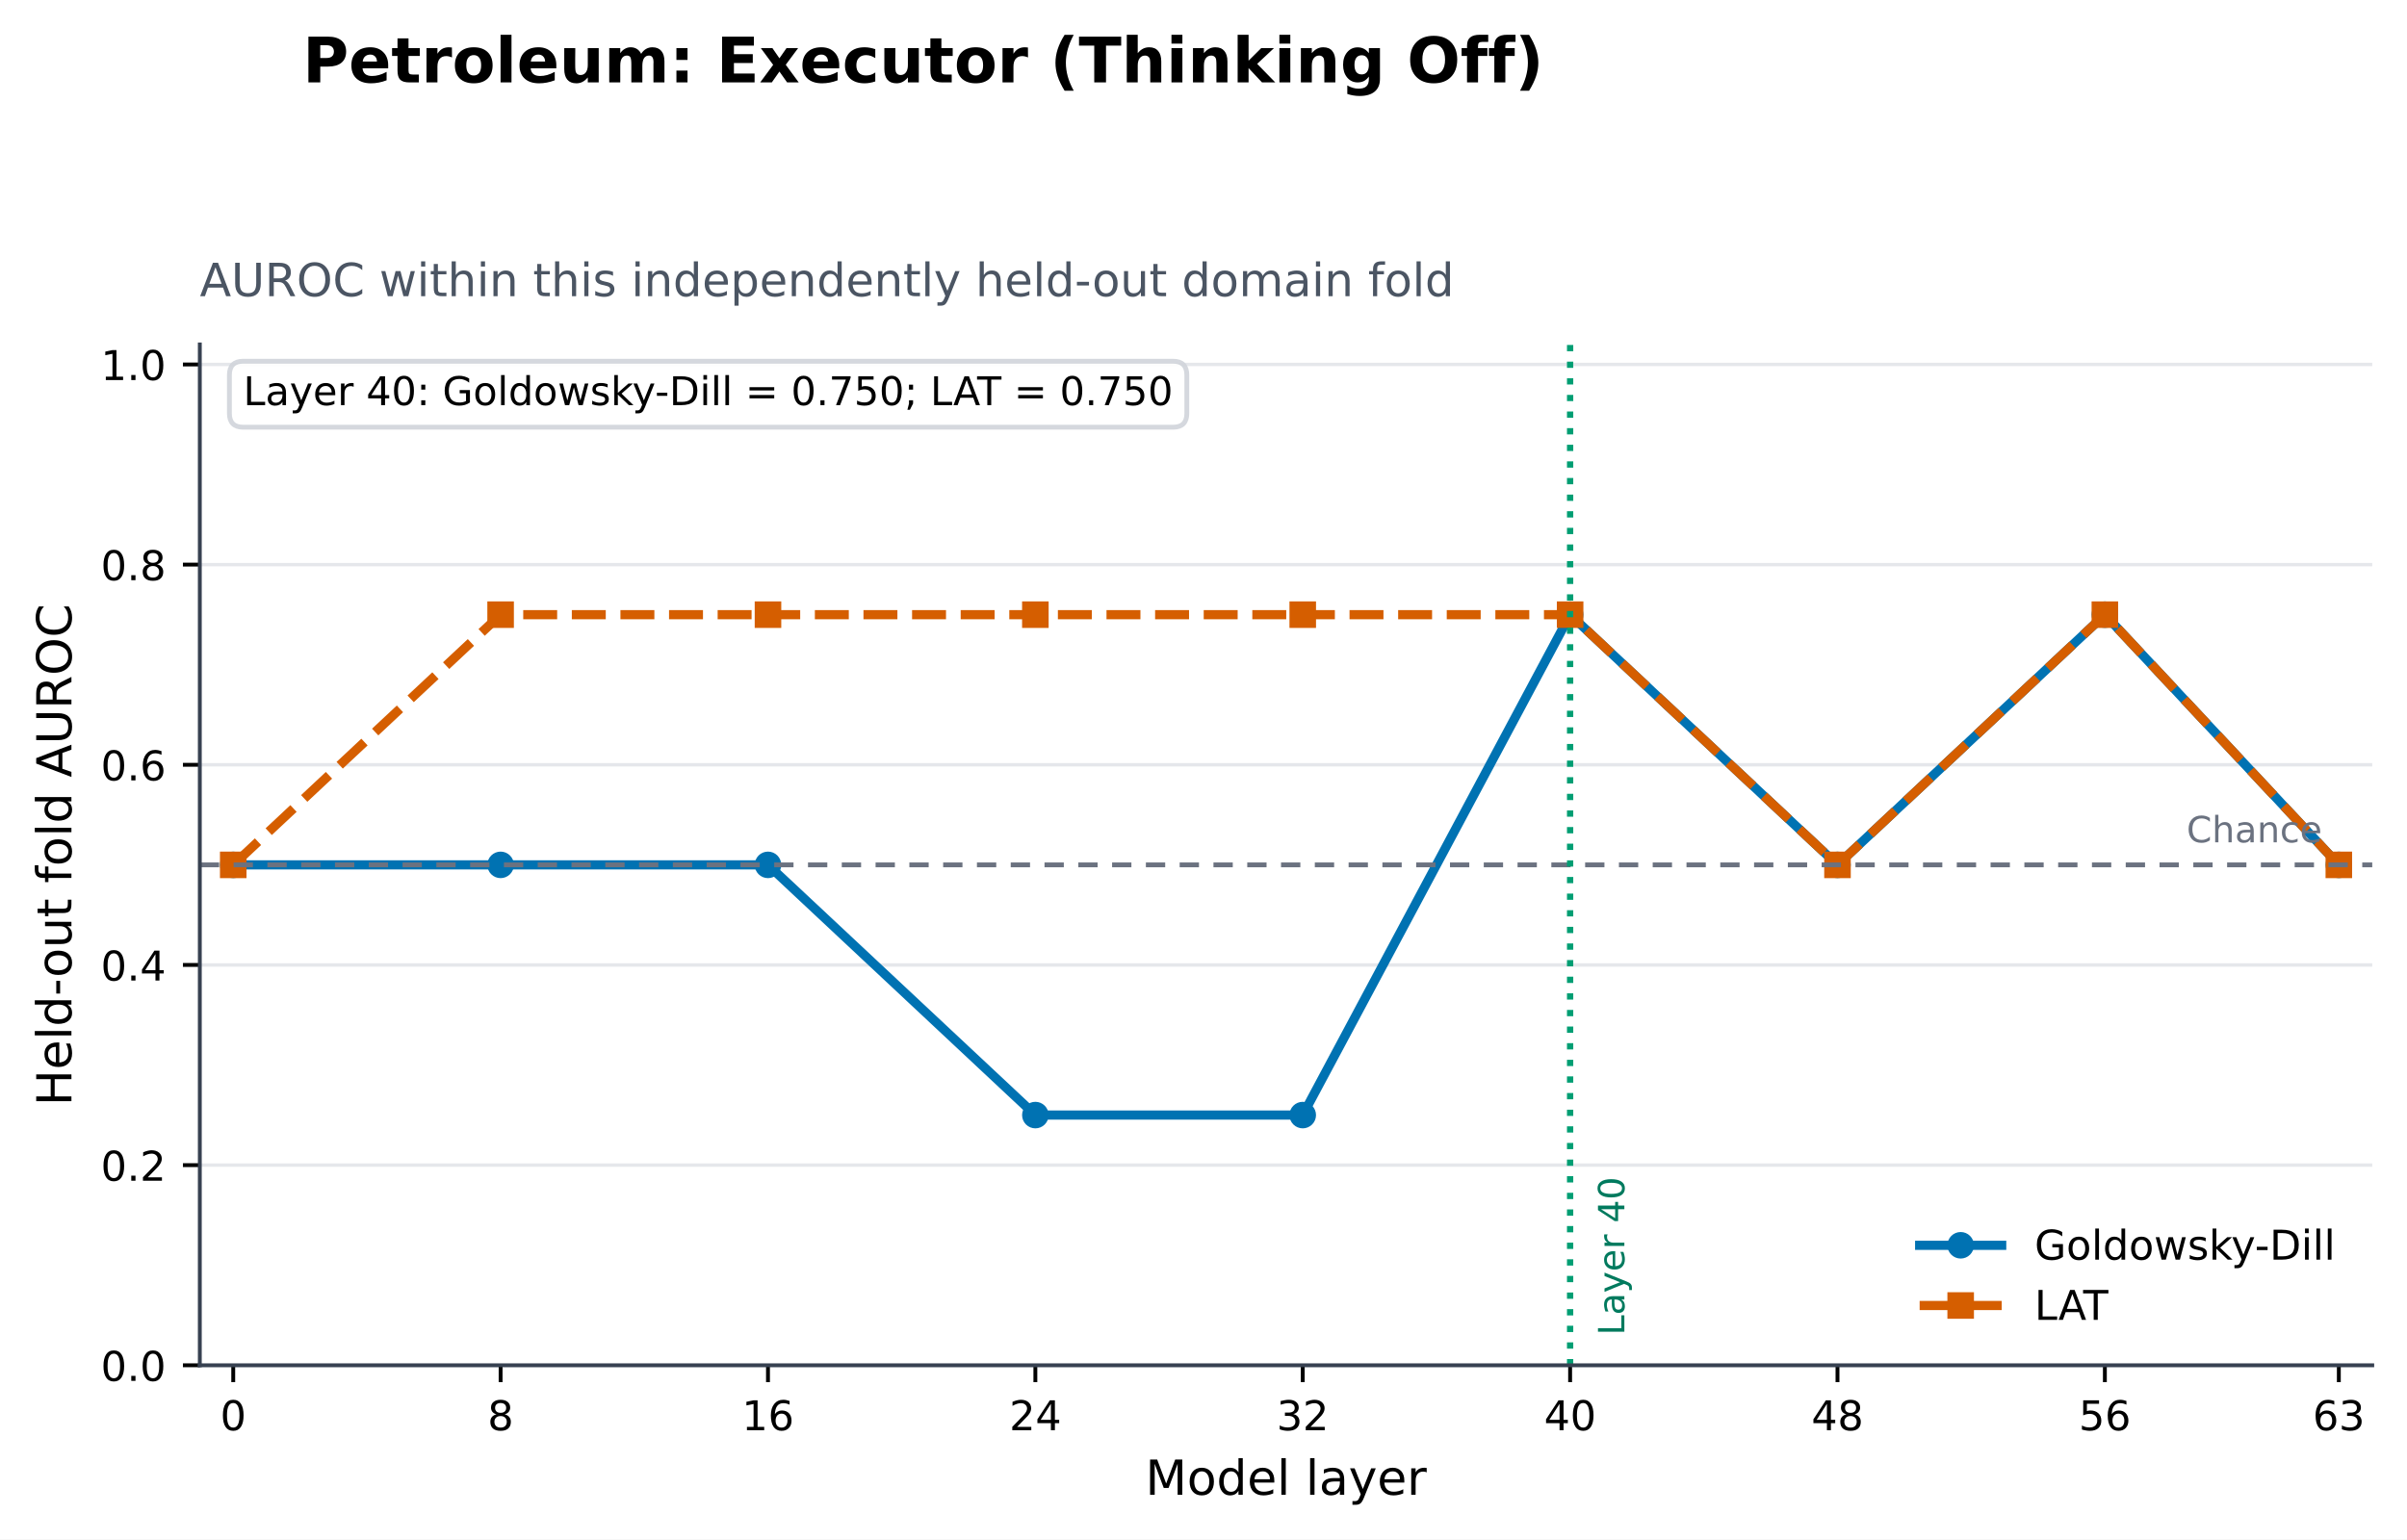
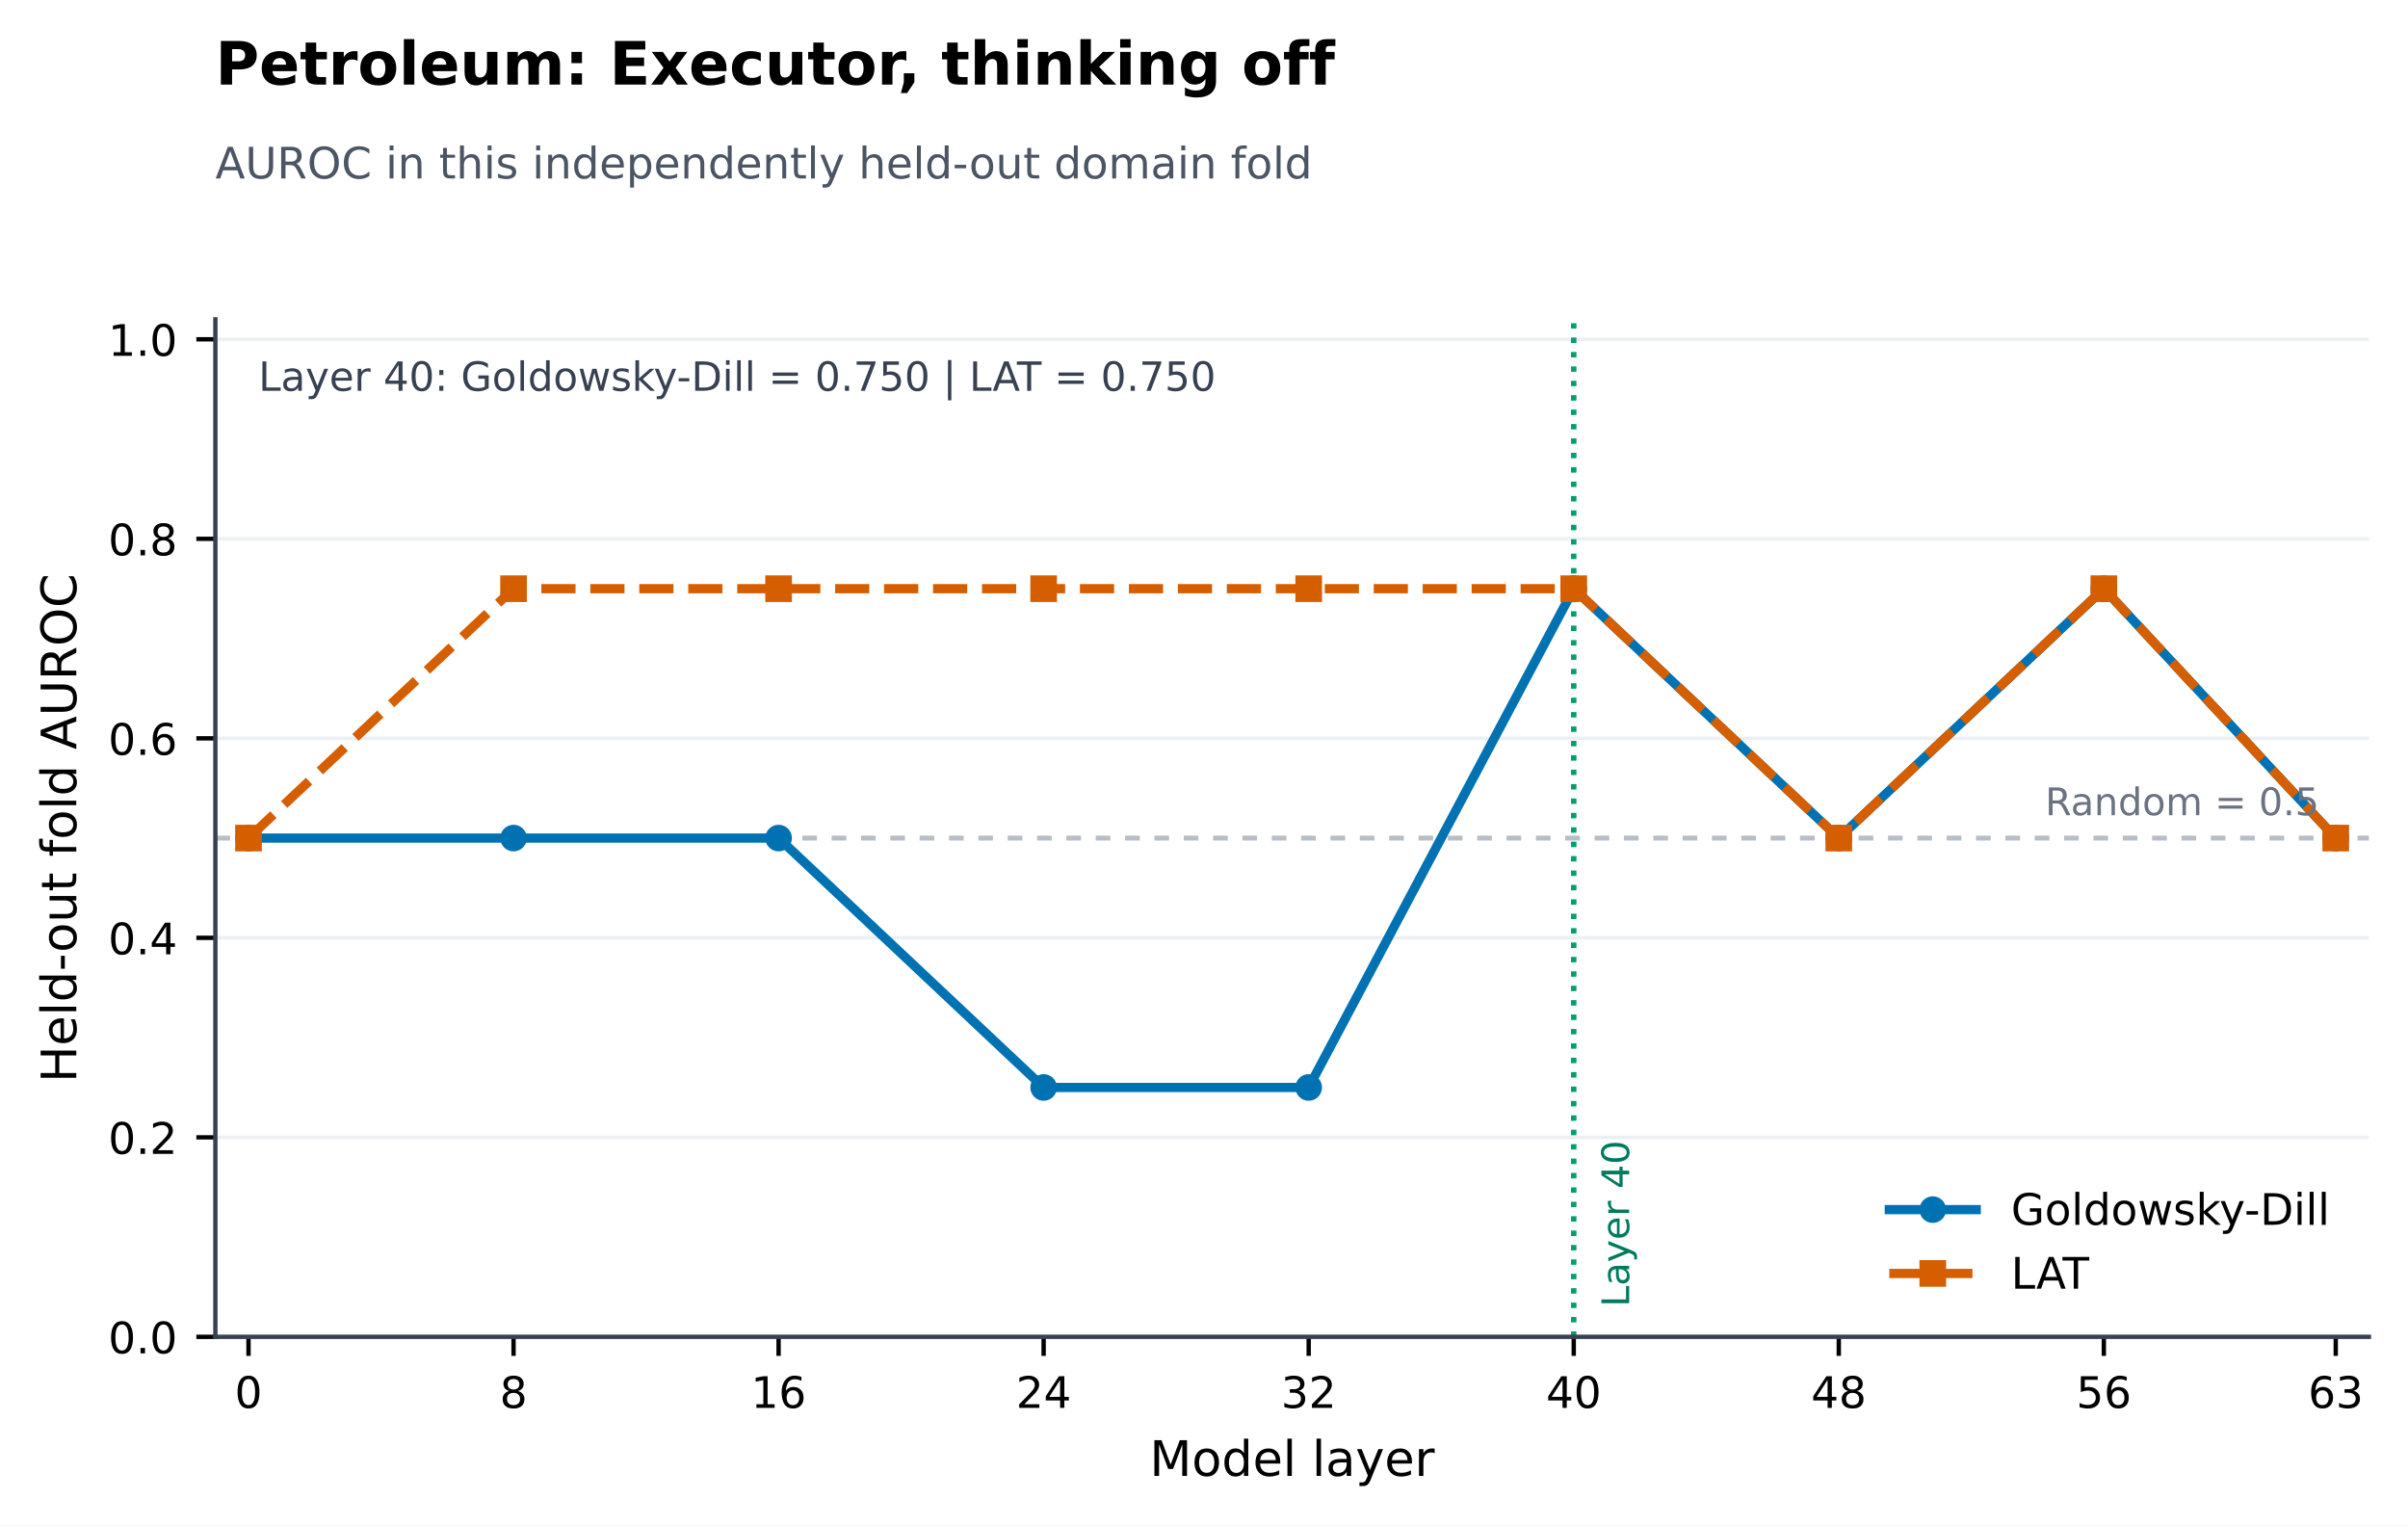
- <svg xmlns="http://www.w3.org/2000/svg" xmlns:xlink="http://www.w3.org/1999/xlink" width="498.666pt" height="319.045pt" viewBox="0 0 498.666 319.045" version="1.1">
+ <svg xmlns="http://www.w3.org/2000/svg" xmlns:xlink="http://www.w3.org/1999/xlink" width="443.121pt" height="280.611pt" viewBox="0 0 443.121 280.611" version="1.1">
  <defs>
    <style type="text/css">*{stroke-linejoin: round; stroke-linecap: butt}</style>
  </defs>
  <g id="figure_1">
    <g id="patch_1">
-       <path d="M 0 319.045 L 498.666 319.045 L 498.666 0 L 0 0 z " style="fill: #ffffff" />
+       <path d="M -0 280.611 L 443.121 280.611 L 443.121 0 L -0 0 z " style="fill: #ffffff" />
    </g>
    <g id="axes_1">
      <g id="patch_2">
-         <path d="M 41.396 282.94 L 491.466 282.94 L 491.466 71.38 L 41.396 71.38 z " style="fill: #ffffff" />
+         <path d="M 39.633 245.958 L 435.921 245.958 L 435.921 58.758 L 39.633 58.758 z " style="fill: #ffffff" />
+       </g>
+       <g id="line2d_1">
+         <path d="M 39.633 154.194 L 435.921 154.194 " clip-path="url(#p44b13de284)" style="fill: none; stroke-dasharray: 2.7,2.7; stroke-dashoffset: 0; stroke: #b7bec8; stroke-width: 0.9" />
      </g>
      <g id="matplotlib.axis_1">
        <g id="xtick_1">
-           <g id="line2d_1">
+           <g id="line2d_2">
            <defs>
              <path id="m4225e7514f" d="M 0 0 L 0 3.5 " style="stroke: #000000; stroke-width: 0.8" />
            </defs>
            <g>
-               <use xlink:href="#m4225e7514f" x="48.32" y="282.94" style="stroke: #000000; stroke-width: 0.8" />
+               <use xlink:href="#m4225e7514f" x="45.73" y="245.958" style="stroke: #000000; stroke-width: 0.8" />
            </g>
          </g>
          <g id="text_1">
-             <text style="font-size: 8.5px; font-family: 'DejaVu Sans'; text-anchor: middle" x="48.32" y="296.399" transform="rotate(-0 48.31994 296.3987)">0</text>
+             <text style="font-size: 8px; font-family: 'DejaVu Sans'; text-anchor: middle" x="45.73" y="259.037" transform="rotate(-0 45.72955 259.037)">0</text>
          </g>
        </g>
        <g id="xtick_2">
-           <g id="line2d_2">
-             <g>
-               <use xlink:href="#m4225e7514f" x="103.713" y="282.94" style="stroke: #000000; stroke-width: 0.8" />
+           <g id="line2d_3">
+             <g>
+               <use xlink:href="#m4225e7514f" x="94.503" y="245.958" style="stroke: #000000; stroke-width: 0.8" />
            </g>
          </g>
          <g id="text_2">
-             <text style="font-size: 8.5px; font-family: 'DejaVu Sans'; text-anchor: middle" x="103.713" y="296.399" transform="rotate(-0 103.7132 296.3987)">8</text>
+             <text style="font-size: 8px; font-family: 'DejaVu Sans'; text-anchor: middle" x="94.503" y="259.037" transform="rotate(-0 94.50346 259.037)">8</text>
          </g>
        </g>
        <g id="xtick_3">
-           <g id="line2d_3">
-             <g>
-               <use xlink:href="#m4225e7514f" x="159.106" y="282.94" style="stroke: #000000; stroke-width: 0.8" />
+           <g id="line2d_4">
+             <g>
+               <use xlink:href="#m4225e7514f" x="143.277" y="245.958" style="stroke: #000000; stroke-width: 0.8" />
            </g>
          </g>
          <g id="text_3">
-             <text style="font-size: 8.5px; font-family: 'DejaVu Sans'; text-anchor: middle" x="159.106" y="296.399" transform="rotate(-0 159.1064 296.3987)">16</text>
+             <text style="font-size: 8px; font-family: 'DejaVu Sans'; text-anchor: middle" x="143.277" y="259.037" transform="rotate(-0 143.2774 259.037)">16</text>
          </g>
        </g>
        <g id="xtick_4">
-           <g id="line2d_4">
-             <g>
-               <use xlink:href="#m4225e7514f" x="214.5" y="282.94" style="stroke: #000000; stroke-width: 0.8" />
+           <g id="line2d_5">
+             <g>
+               <use xlink:href="#m4225e7514f" x="192.051" y="245.958" style="stroke: #000000; stroke-width: 0.8" />
            </g>
          </g>
          <g id="text_4">
-             <text style="font-size: 8.5px; font-family: 'DejaVu Sans'; text-anchor: middle" x="214.5" y="296.399" transform="rotate(-0 214.4996 296.3987)">24</text>
+             <text style="font-size: 8px; font-family: 'DejaVu Sans'; text-anchor: middle" x="192.051" y="259.037" transform="rotate(-0 192.0513 259.037)">24</text>
          </g>
        </g>
        <g id="xtick_5">
-           <g id="line2d_5">
-             <g>
-               <use xlink:href="#m4225e7514f" x="269.893" y="282.94" style="stroke: #000000; stroke-width: 0.8" />
+           <g id="line2d_6">
+             <g>
+               <use xlink:href="#m4225e7514f" x="240.825" y="245.958" style="stroke: #000000; stroke-width: 0.8" />
            </g>
          </g>
          <g id="text_5">
-             <text style="font-size: 8.5px; font-family: 'DejaVu Sans'; text-anchor: middle" x="269.893" y="296.399" transform="rotate(-0 269.8929 296.3987)">32</text>
+             <text style="font-size: 8px; font-family: 'DejaVu Sans'; text-anchor: middle" x="240.825" y="259.037" transform="rotate(-0 240.8252 259.037)">32</text>
          </g>
        </g>
        <g id="xtick_6">
-           <g id="line2d_6">
-             <g>
-               <use xlink:href="#m4225e7514f" x="325.286" y="282.94" style="stroke: #000000; stroke-width: 0.8" />
+           <g id="line2d_7">
+             <g>
+               <use xlink:href="#m4225e7514f" x="289.599" y="245.958" style="stroke: #000000; stroke-width: 0.8" />
            </g>
          </g>
          <g id="text_6">
-             <text style="font-size: 8.5px; font-family: 'DejaVu Sans'; text-anchor: middle" x="325.286" y="296.399" transform="rotate(-0 325.2861 296.3987)">40</text>
+             <text style="font-size: 8px; font-family: 'DejaVu Sans'; text-anchor: middle" x="289.599" y="259.037" transform="rotate(-0 289.5991 259.037)">40</text>
          </g>
        </g>
        <g id="xtick_7">
-           <g id="line2d_7">
-             <g>
-               <use xlink:href="#m4225e7514f" x="380.679" y="282.94" style="stroke: #000000; stroke-width: 0.8" />
+           <g id="line2d_8">
+             <g>
+               <use xlink:href="#m4225e7514f" x="338.373" y="245.958" style="stroke: #000000; stroke-width: 0.8" />
            </g>
          </g>
          <g id="text_7">
-             <text style="font-size: 8.5px; font-family: 'DejaVu Sans'; text-anchor: middle" x="380.679" y="296.399" transform="rotate(-0 380.6793 296.3987)">48</text>
+             <text style="font-size: 8px; font-family: 'DejaVu Sans'; text-anchor: middle" x="338.373" y="259.037" transform="rotate(-0 338.373 259.037)">48</text>
          </g>
        </g>
        <g id="xtick_8">
-           <g id="line2d_8">
-             <g>
-               <use xlink:href="#m4225e7514f" x="436.073" y="282.94" style="stroke: #000000; stroke-width: 0.8" />
+           <g id="line2d_9">
+             <g>
+               <use xlink:href="#m4225e7514f" x="387.147" y="245.958" style="stroke: #000000; stroke-width: 0.8" />
            </g>
          </g>
          <g id="text_8">
-             <text style="font-size: 8.5px; font-family: 'DejaVu Sans'; text-anchor: middle" x="436.073" y="296.399" transform="rotate(-0 436.0725 296.3987)">56</text>
+             <text style="font-size: 8px; font-family: 'DejaVu Sans'; text-anchor: middle" x="387.147" y="259.037" transform="rotate(-0 387.1469 259.037)">56</text>
          </g>
        </g>
        <g id="xtick_9">
-           <g id="line2d_9">
-             <g>
-               <use xlink:href="#m4225e7514f" x="484.542" y="282.94" style="stroke: #000000; stroke-width: 0.8" />
+           <g id="line2d_10">
+             <g>
+               <use xlink:href="#m4225e7514f" x="429.824" y="245.958" style="stroke: #000000; stroke-width: 0.8" />
            </g>
          </g>
          <g id="text_9">
-             <text style="font-size: 8.5px; font-family: 'DejaVu Sans'; text-anchor: middle" x="484.542" y="296.399" transform="rotate(-0 484.5416 296.3987)">63</text>
+             <text style="font-size: 8px; font-family: 'DejaVu Sans'; text-anchor: middle" x="429.824" y="259.037" transform="rotate(-0 429.8241 259.037)">63</text>
          </g>
        </g>
        <g id="text_10">
-           <text style="font-size: 10px; font-family: 'DejaVu Sans'; text-anchor: middle" x="266.431" y="309.765" transform="rotate(-0 266.4308 309.7648)">Model layer</text>
+           <text style="font-size: 9px; font-family: 'DejaVu Sans'; text-anchor: middle" x="237.777" y="271.539" transform="rotate(-0 237.7768 271.5394)">Model layer</text>
        </g>
      </g>
      <g id="matplotlib.axis_2">
        <g id="ytick_1">
-           <g id="line2d_10">
-             <path d="M 41.396 282.94 L 491.466 282.94 " clip-path="url(#p7f77434c62)" style="fill: none; stroke: #e5e7eb; stroke-width: 0.7; stroke-linecap: square" />
-           </g>
          <g id="line2d_11">
+             <path d="M 39.633 245.958 L 435.921 245.958 " clip-path="url(#p44b13de284)" style="fill: none; stroke: #eceff3; stroke-width: 0.65; stroke-linecap: square" />
+           </g>
+           <g id="line2d_12">
            <defs>
              <path id="m544248703c" d="M 0 0 L -3.5 0 " style="stroke: #000000; stroke-width: 0.8" />
            </defs>
            <g>
-               <use xlink:href="#m544248703c" x="41.396" y="282.94" style="stroke: #000000; stroke-width: 0.8" />
+               <use xlink:href="#m544248703c" x="39.633" y="245.958" style="stroke: #000000; stroke-width: 0.8" />
            </g>
          </g>
          <g id="text_11">
-             <text style="font-size: 8.5px; font-family: 'DejaVu Sans'; text-anchor: end" x="34.396" y="286.169" transform="rotate(-0 34.39578 286.1693)">0.0</text>
+             <text style="font-size: 8px; font-family: 'DejaVu Sans'; text-anchor: end" x="32.633" y="248.998" transform="rotate(-0 32.63281 248.9977)">0.0</text>
          </g>
        </g>
        <g id="ytick_2">
-           <g id="line2d_12">
-             <path d="M 41.396 241.458 L 491.466 241.458 " clip-path="url(#p7f77434c62)" style="fill: none; stroke: #e5e7eb; stroke-width: 0.7; stroke-linecap: square" />
-           </g>
          <g id="line2d_13">
-             <g>
-               <use xlink:href="#m544248703c" x="41.396" y="241.458" style="stroke: #000000; stroke-width: 0.8" />
+             <path d="M 39.633 209.252 L 435.921 209.252 " clip-path="url(#p44b13de284)" style="fill: none; stroke: #eceff3; stroke-width: 0.65; stroke-linecap: square" />
+           </g>
+           <g id="line2d_14">
+             <g>
+               <use xlink:href="#m544248703c" x="39.633" y="209.252" style="stroke: #000000; stroke-width: 0.8" />
            </g>
          </g>
          <g id="text_12">
-             <text style="font-size: 8.5px; font-family: 'DejaVu Sans'; text-anchor: end" x="34.396" y="244.687" transform="rotate(-0 34.39578 244.687)">0.2</text>
+             <text style="font-size: 8px; font-family: 'DejaVu Sans'; text-anchor: end" x="32.633" y="212.292" transform="rotate(-0 32.63281 212.2918)">0.2</text>
          </g>
        </g>
        <g id="ytick_3">
-           <g id="line2d_14">
-             <path d="M 41.396 199.975 L 491.466 199.975 " clip-path="url(#p7f77434c62)" style="fill: none; stroke: #e5e7eb; stroke-width: 0.7; stroke-linecap: square" />
-           </g>
          <g id="line2d_15">
-             <g>
-               <use xlink:href="#m544248703c" x="41.396" y="199.975" style="stroke: #000000; stroke-width: 0.8" />
+             <path d="M 39.633 172.547 L 435.921 172.547 " clip-path="url(#p44b13de284)" style="fill: none; stroke: #eceff3; stroke-width: 0.65; stroke-linecap: square" />
+           </g>
+           <g id="line2d_16">
+             <g>
+               <use xlink:href="#m544248703c" x="39.633" y="172.547" style="stroke: #000000; stroke-width: 0.8" />
            </g>
          </g>
          <g id="text_13">
-             <text style="font-size: 8.5px; font-family: 'DejaVu Sans'; text-anchor: end" x="34.396" y="203.205" transform="rotate(-0 34.39578 203.2046)">0.4</text>
+             <text style="font-size: 8px; font-family: 'DejaVu Sans'; text-anchor: end" x="32.633" y="175.586" transform="rotate(-0 32.63281 175.5859)">0.4</text>
          </g>
        </g>
        <g id="ytick_4">
-           <g id="line2d_16">
-             <path d="M 41.396 158.493 L 491.466 158.493 " clip-path="url(#p7f77434c62)" style="fill: none; stroke: #e5e7eb; stroke-width: 0.7; stroke-linecap: square" />
-           </g>
          <g id="line2d_17">
-             <g>
-               <use xlink:href="#m544248703c" x="41.396" y="158.493" style="stroke: #000000; stroke-width: 0.8" />
+             <path d="M 39.633 135.841 L 435.921 135.841 " clip-path="url(#p44b13de284)" style="fill: none; stroke: #eceff3; stroke-width: 0.65; stroke-linecap: square" />
+           </g>
+           <g id="line2d_18">
+             <g>
+               <use xlink:href="#m544248703c" x="39.633" y="135.841" style="stroke: #000000; stroke-width: 0.8" />
            </g>
          </g>
          <g id="text_14">
-             <text style="font-size: 8.5px; font-family: 'DejaVu Sans'; text-anchor: end" x="34.396" y="161.722" transform="rotate(-0 34.39578 161.7223)">0.6</text>
+             <text style="font-size: 8px; font-family: 'DejaVu Sans'; text-anchor: end" x="32.633" y="138.88" transform="rotate(-0 32.63281 138.88)">0.6</text>
          </g>
        </g>
        <g id="ytick_5">
-           <g id="line2d_18">
-             <path d="M 41.396 117.011 L 491.466 117.011 " clip-path="url(#p7f77434c62)" style="fill: none; stroke: #e5e7eb; stroke-width: 0.7; stroke-linecap: square" />
-           </g>
          <g id="line2d_19">
-             <g>
-               <use xlink:href="#m544248703c" x="41.396" y="117.011" style="stroke: #000000; stroke-width: 0.8" />
+             <path d="M 39.633 99.135 L 435.921 99.135 " clip-path="url(#p44b13de284)" style="fill: none; stroke: #eceff3; stroke-width: 0.65; stroke-linecap: square" />
+           </g>
+           <g id="line2d_20">
+             <g>
+               <use xlink:href="#m544248703c" x="39.633" y="99.135" style="stroke: #000000; stroke-width: 0.8" />
            </g>
          </g>
          <g id="text_15">
-             <text style="font-size: 8.5px; font-family: 'DejaVu Sans'; text-anchor: end" x="34.396" y="120.24" transform="rotate(-0 34.39578 120.2399)">0.8</text>
+             <text style="font-size: 8px; font-family: 'DejaVu Sans'; text-anchor: end" x="32.633" y="102.174" transform="rotate(-0 32.63281 102.1741)">0.8</text>
          </g>
        </g>
        <g id="ytick_6">
-           <g id="line2d_20">
-             <path d="M 41.396 75.528 L 491.466 75.528 " clip-path="url(#p7f77434c62)" style="fill: none; stroke: #e5e7eb; stroke-width: 0.7; stroke-linecap: square" />
-           </g>
          <g id="line2d_21">
-             <g>
-               <use xlink:href="#m544248703c" x="41.396" y="75.528" style="stroke: #000000; stroke-width: 0.8" />
+             <path d="M 39.633 62.429 L 435.921 62.429 " clip-path="url(#p44b13de284)" style="fill: none; stroke: #eceff3; stroke-width: 0.65; stroke-linecap: square" />
+           </g>
+           <g id="line2d_22">
+             <g>
+               <use xlink:href="#m544248703c" x="39.633" y="62.429" style="stroke: #000000; stroke-width: 0.8" />
            </g>
          </g>
          <g id="text_16">
-             <text style="font-size: 8.5px; font-family: 'DejaVu Sans'; text-anchor: end" x="34.396" y="78.758" transform="rotate(-0 34.39578 78.75757)">1.0</text>
+             <text style="font-size: 8px; font-family: 'DejaVu Sans'; text-anchor: end" x="32.633" y="65.468" transform="rotate(-0 32.63281 65.46824)">1.0</text>
          </g>
        </g>
        <g id="text_17">
-           <text style="font-size: 10px; font-family: 'DejaVu Sans'; text-anchor: middle" x="14.798" y="177.16" transform="rotate(-90 14.79844 177.16)">Held-out fold AUROC</text>
-         </g>
-       </g>
-       <g id="line2d_22">
-         <path d="M 48.32 179.234 L 103.713 179.234 L 159.106 179.234 L 214.5 231.087 L 269.893 231.087 L 325.286 127.381 L 380.679 179.234 L 436.073 127.381 L 484.542 179.234 " clip-path="url(#p7f77434c62)" style="fill: none; stroke: #0072b2; stroke-width: 1.9; stroke-linecap: square" />
+           <text style="font-size: 9px; font-family: 'DejaVu Sans'; text-anchor: middle" x="14.039" y="152.358" transform="rotate(-90 14.03859 152.3583)">Held-out fold AUROC</text>
+         </g>
+       </g>
+       <g id="line2d_23">
+         <path d="M 289.599 245.958 L 289.599 58.758 " clip-path="url(#p44b13de284)" style="fill: none; stroke-dasharray: 1,1.65; stroke-dashoffset: 0; stroke: #009e73" />
+       </g>
+       <g id="patch_3">
+         <path d="M 39.633 245.958 L 39.633 58.758 " style="fill: none; stroke: #374151; stroke-width: 0.8; stroke-linejoin: miter; stroke-linecap: square" />
+       </g>
+       <g id="patch_4">
+         <path d="M 39.633 245.958 L 435.921 245.958 " style="fill: none; stroke: #374151; stroke-width: 0.8; stroke-linejoin: miter; stroke-linecap: square" />
+       </g>
+       <g id="line2d_24">
+         <path d="M 45.73 154.194 L 94.503 154.194 L 143.277 154.194 L 192.051 200.076 L 240.825 200.076 L 289.599 108.311 L 338.373 154.194 L 387.147 108.311 L 429.824 154.194 " clip-path="url(#p44b13de284)" style="fill: none; stroke: #0072b2; stroke-width: 1.7; stroke-linecap: square" />
        <defs>
-           <path id="mbeb8812b07" d="M 0 2.4 C 0.636 2.4 1.247 2.147 1.697 1.697 C 2.147 1.247 2.4 0.636 2.4 0 C 2.4 -0.636 2.147 -1.247 1.697 -1.697 C 1.247 -2.147 0.636 -2.4 0 -2.4 C -0.636 -2.4 -1.247 -2.147 -1.697 -1.697 C -2.147 -1.247 -2.4 -0.636 -2.4 0 C -2.4 0.636 -2.147 1.247 -1.697 1.697 C -1.247 2.147 -0.636 2.4 0 2.4 z " style="stroke: #0072b2; stroke-width: 0.7" />
+           <path id="m12467d34f3" d="M 0 2.1 C 0.557 2.1 1.091 1.879 1.485 1.485 C 1.879 1.091 2.1 0.557 2.1 0 C 2.1 -0.557 1.879 -1.091 1.485 -1.485 C 1.091 -1.879 0.557 -2.1 0 -2.1 C -0.557 -2.1 -1.091 -1.879 -1.485 -1.485 C -1.879 -1.091 -2.1 -0.557 -2.1 0 C -2.1 0.557 -1.879 1.091 -1.485 1.485 C -1.091 1.879 -0.557 2.1 0 2.1 z " style="stroke: #0072b2; stroke-width: 0.7" />
        </defs>
-         <g clip-path="url(#p7f77434c62)">
-           <use xlink:href="#mbeb8812b07" x="48.32" y="179.234" style="fill: #0072b2; stroke: #0072b2; stroke-width: 0.7" />
-           <use xlink:href="#mbeb8812b07" x="103.713" y="179.234" style="fill: #0072b2; stroke: #0072b2; stroke-width: 0.7" />
-           <use xlink:href="#mbeb8812b07" x="159.106" y="179.234" style="fill: #0072b2; stroke: #0072b2; stroke-width: 0.7" />
-           <use xlink:href="#mbeb8812b07" x="214.5" y="231.087" style="fill: #0072b2; stroke: #0072b2; stroke-width: 0.7" />
-           <use xlink:href="#mbeb8812b07" x="269.893" y="231.087" style="fill: #0072b2; stroke: #0072b2; stroke-width: 0.7" />
-           <use xlink:href="#mbeb8812b07" x="325.286" y="127.381" style="fill: #0072b2; stroke: #0072b2; stroke-width: 0.7" />
-           <use xlink:href="#mbeb8812b07" x="380.679" y="179.234" style="fill: #0072b2; stroke: #0072b2; stroke-width: 0.7" />
-           <use xlink:href="#mbeb8812b07" x="436.073" y="127.381" style="fill: #0072b2; stroke: #0072b2; stroke-width: 0.7" />
-           <use xlink:href="#mbeb8812b07" x="484.542" y="179.234" style="fill: #0072b2; stroke: #0072b2; stroke-width: 0.7" />
-         </g>
-       </g>
-       <g id="line2d_23">
-         <path d="M 48.32 179.234 L 103.713 127.381 L 159.106 127.381 L 214.5 127.381 L 269.893 127.381 L 325.286 127.381 L 380.679 179.234 L 436.073 127.381 L 484.542 179.234 " clip-path="url(#p7f77434c62)" style="fill: none; stroke-dasharray: 7.03,3.04; stroke-dashoffset: 0; stroke: #d55e00; stroke-width: 1.9" />
+         <g clip-path="url(#p44b13de284)">
+           <use xlink:href="#m12467d34f3" x="45.73" y="154.194" style="fill: #0072b2; stroke: #0072b2; stroke-width: 0.7" />
+           <use xlink:href="#m12467d34f3" x="94.503" y="154.194" style="fill: #0072b2; stroke: #0072b2; stroke-width: 0.7" />
+           <use xlink:href="#m12467d34f3" x="143.277" y="154.194" style="fill: #0072b2; stroke: #0072b2; stroke-width: 0.7" />
+           <use xlink:href="#m12467d34f3" x="192.051" y="200.076" style="fill: #0072b2; stroke: #0072b2; stroke-width: 0.7" />
+           <use xlink:href="#m12467d34f3" x="240.825" y="200.076" style="fill: #0072b2; stroke: #0072b2; stroke-width: 0.7" />
+           <use xlink:href="#m12467d34f3" x="289.599" y="108.311" style="fill: #0072b2; stroke: #0072b2; stroke-width: 0.7" />
+           <use xlink:href="#m12467d34f3" x="338.373" y="154.194" style="fill: #0072b2; stroke: #0072b2; stroke-width: 0.7" />
+           <use xlink:href="#m12467d34f3" x="387.147" y="108.311" style="fill: #0072b2; stroke: #0072b2; stroke-width: 0.7" />
+           <use xlink:href="#m12467d34f3" x="429.824" y="154.194" style="fill: #0072b2; stroke: #0072b2; stroke-width: 0.7" />
+         </g>
+       </g>
+       <g id="line2d_25">
+         <path d="M 45.73 154.194 L 94.503 108.311 L 143.277 108.311 L 192.051 108.311 L 240.825 108.311 L 289.599 108.311 L 338.373 154.194 L 387.147 108.311 L 429.824 154.194 " clip-path="url(#p44b13de284)" style="fill: none; stroke-dasharray: 6.29,2.72; stroke-dashoffset: 0; stroke: #d55e00; stroke-width: 1.7" />
        <defs>
-           <path id="mb1f4e5511a" d="M -2.4 2.4 L 2.4 2.4 L 2.4 -2.4 L -2.4 -2.4 z " style="stroke: #d55e00; stroke-width: 0.7; stroke-linejoin: miter" />
+           <path id="m4f4532440c" d="M -2.1 2.1 L 2.1 2.1 L 2.1 -2.1 L -2.1 -2.1 z " style="stroke: #d55e00; stroke-width: 0.7; stroke-linejoin: miter" />
        </defs>
-         <g clip-path="url(#p7f77434c62)">
-           <use xlink:href="#mb1f4e5511a" x="48.32" y="179.234" style="fill: #d55e00; stroke: #d55e00; stroke-width: 0.7; stroke-linejoin: miter" />
-           <use xlink:href="#mb1f4e5511a" x="103.713" y="127.381" style="fill: #d55e00; stroke: #d55e00; stroke-width: 0.7; stroke-linejoin: miter" />
-           <use xlink:href="#mb1f4e5511a" x="159.106" y="127.381" style="fill: #d55e00; stroke: #d55e00; stroke-width: 0.7; stroke-linejoin: miter" />
-           <use xlink:href="#mb1f4e5511a" x="214.5" y="127.381" style="fill: #d55e00; stroke: #d55e00; stroke-width: 0.7; stroke-linejoin: miter" />
-           <use xlink:href="#mb1f4e5511a" x="269.893" y="127.381" style="fill: #d55e00; stroke: #d55e00; stroke-width: 0.7; stroke-linejoin: miter" />
-           <use xlink:href="#mb1f4e5511a" x="325.286" y="127.381" style="fill: #d55e00; stroke: #d55e00; stroke-width: 0.7; stroke-linejoin: miter" />
-           <use xlink:href="#mb1f4e5511a" x="380.679" y="179.234" style="fill: #d55e00; stroke: #d55e00; stroke-width: 0.7; stroke-linejoin: miter" />
-           <use xlink:href="#mb1f4e5511a" x="436.073" y="127.381" style="fill: #d55e00; stroke: #d55e00; stroke-width: 0.7; stroke-linejoin: miter" />
-           <use xlink:href="#mb1f4e5511a" x="484.542" y="179.234" style="fill: #d55e00; stroke: #d55e00; stroke-width: 0.7; stroke-linejoin: miter" />
-         </g>
-       </g>
-       <g id="line2d_24">
-         <path d="M 41.396 179.234 L 491.466 179.234 " clip-path="url(#p7f77434c62)" style="fill: none; stroke-dasharray: 4,3; stroke-dashoffset: 0; stroke: #6b7280" />
-       </g>
-       <g id="line2d_25">
-         <path d="M 325.286 282.94 L 325.286 71.38 " clip-path="url(#p7f77434c62)" style="fill: none; stroke-dasharray: 1.3,2.145; stroke-dashoffset: 0; stroke: #009e73; stroke-width: 1.3" />
-       </g>
-       <g id="patch_3">
-         <path d="M 41.396 282.94 L 41.396 71.38 " style="fill: none; stroke: #374151; stroke-width: 0.8; stroke-linejoin: miter; stroke-linecap: square" />
-       </g>
-       <g id="patch_4">
-         <path d="M 41.396 282.94 L 491.466 282.94 " style="fill: none; stroke: #374151; stroke-width: 0.8; stroke-linejoin: miter; stroke-linecap: square" />
+         <g clip-path="url(#p44b13de284)">
+           <use xlink:href="#m4f4532440c" x="45.73" y="154.194" style="fill: #d55e00; stroke: #d55e00; stroke-width: 0.7; stroke-linejoin: miter" />
+           <use xlink:href="#m4f4532440c" x="94.503" y="108.311" style="fill: #d55e00; stroke: #d55e00; stroke-width: 0.7; stroke-linejoin: miter" />
+           <use xlink:href="#m4f4532440c" x="143.277" y="108.311" style="fill: #d55e00; stroke: #d55e00; stroke-width: 0.7; stroke-linejoin: miter" />
+           <use xlink:href="#m4f4532440c" x="192.051" y="108.311" style="fill: #d55e00; stroke: #d55e00; stroke-width: 0.7; stroke-linejoin: miter" />
+           <use xlink:href="#m4f4532440c" x="240.825" y="108.311" style="fill: #d55e00; stroke: #d55e00; stroke-width: 0.7; stroke-linejoin: miter" />
+           <use xlink:href="#m4f4532440c" x="289.599" y="108.311" style="fill: #d55e00; stroke: #d55e00; stroke-width: 0.7; stroke-linejoin: miter" />
+           <use xlink:href="#m4f4532440c" x="338.373" y="154.194" style="fill: #d55e00; stroke: #d55e00; stroke-width: 0.7; stroke-linejoin: miter" />
+           <use xlink:href="#m4f4532440c" x="387.147" y="108.311" style="fill: #d55e00; stroke: #d55e00; stroke-width: 0.7; stroke-linejoin: miter" />
+           <use xlink:href="#m4f4532440c" x="429.824" y="154.194" style="fill: #d55e00; stroke: #d55e00; stroke-width: 0.7; stroke-linejoin: miter" />
+         </g>
      </g>
      <g id="text_18">
        <g id="patch_5">
-           <path d="M 50.397 88.533 L 243.009 88.533 Q 245.879 88.533 245.879 85.663 L 245.879 77.727 Q 245.879 74.857 243.009 74.857 L 50.397 74.857 Q 47.527 74.857 47.527 77.727 L 47.527 85.663 Q 47.527 88.533 50.397 88.533 z " style="fill: #ffffff; opacity: 0.92; stroke: #d1d5db; stroke-linejoin: miter" />
-         </g>
-         <text style="font-size: 8.2px; font-family: 'DejaVu Sans'; text-anchor: start" x="50.397" y="83.958" transform="rotate(-0 50.39718 83.95752)">Layer 40: Goldowsky-Dill = 0.750; LAT = 0.750</text>
+           <path d="M 46.227 74.978 L 225.063 74.978 L 225.063 64.914 L 46.227 64.914 z " style="fill: #ffffff; opacity: 0.86" />
+         </g>
+         <text style="font-size: 7.4px; font-family: 'DejaVu Sans'; text-anchor: start; fill: #374151" x="47.559" y="71.901" transform="rotate(-0 47.55857 71.9015)">Layer 40: Goldowsky-Dill = 0.750 | LAT = 0.750</text>
      </g>
      <g id="text_19">
-         <text style="font-size: 7.5px; font-family: 'DejaVu Sans'; text-anchor: end; fill: #6b7280" x="481.08" y="174.563" transform="rotate(-0 481.0795 174.5632)">Chance</text>
+         <text style="font-size: 7px; font-family: 'DejaVu Sans'; text-anchor: end; fill: #6b7280" x="426.776" y="149.985" transform="rotate(-0 426.7757 149.9849)">Random = 0.5</text>
      </g>
      <g id="text_20">
-         <text style="font-size: 7.5px; font-family: 'DejaVu Sans'; fill: #007a5e" transform="translate(336.5242 276.7176) rotate(-90)">Layer 40</text>
-       </g>
-       <g id="text_21">
-         <text style="font-size: 9.5px; font-family: 'DejaVu Sans'; text-anchor: start; fill: #4b5563" x="41.396" y="61.38" transform="rotate(-0 41.39578 61.38)">AUROC within this independently held-out domain fold</text>
+         <text style="font-size: 7px; font-family: 'DejaVu Sans'; fill: #007a5e" transform="translate(299.7954 240.4524) rotate(-90)">Layer 40</text>
      </g>
      <g id="legend_1">
-         <g id="patch_6">
-           <path d="M 395.999 278.69 L 485.516 278.69 Q 487.216 278.69 487.216 276.99 L 487.216 252.887 Q 487.216 251.187 485.516 251.187 L 395.999 251.187 Q 394.299 251.187 394.299 252.887 L 394.299 276.99 Q 394.299 278.69 395.999 278.69 z " style="fill: #ffffff; opacity: 0.92" />
-         </g>
        <g id="line2d_26">
-           <path d="M 397.699 258.071 L 406.199 258.071 L 414.699 258.071 " style="fill: none; stroke: #0072b2; stroke-width: 1.9; stroke-linecap: square" />
+           <path d="M 347.67 222.552 L 355.67 222.552 L 363.67 222.552 " style="fill: none; stroke: #0072b2; stroke-width: 1.7; stroke-linecap: square" />
          <g>
-             <use xlink:href="#mbeb8812b07" x="406.199" y="258.071" style="fill: #0072b2; stroke: #0072b2; stroke-width: 0.7" />
+             <use xlink:href="#m12467d34f3" x="355.67" y="222.552" style="fill: #0072b2; stroke: #0072b2; stroke-width: 0.7" />
+           </g>
+         </g>
+         <g id="text_21">
+           <text style="font-size: 8px; font-family: 'DejaVu Sans'; text-anchor: start" x="370.07" y="225.352" transform="rotate(-0 370.0696 225.352)">Goldowsky-Dill</text>
+         </g>
+         <g id="line2d_27">
+           <path d="M 347.67 234.295 L 355.67 234.295 L 363.67 234.295 " style="fill: none; stroke-dasharray: 6.29,2.72; stroke-dashoffset: 0; stroke: #d55e00; stroke-width: 1.7" />
+           <g>
+             <use xlink:href="#m4f4532440c" x="355.67" y="234.295" style="fill: #d55e00; stroke: #d55e00; stroke-width: 0.7; stroke-linejoin: miter" />
          </g>
        </g>
        <g id="text_22">
-           <text style="font-size: 8.5px; font-family: 'DejaVu Sans'; text-anchor: start" x="421.499" y="261.046" transform="rotate(-0 421.4988 261.0459)">Goldowsky-Dill</text>
-         </g>
-         <g id="line2d_27">
-           <path d="M 397.699 270.547 L 406.199 270.547 L 414.699 270.547 " style="fill: none; stroke-dasharray: 7.03,3.04; stroke-dashoffset: 0; stroke: #d55e00; stroke-width: 1.9" />
-           <g>
-             <use xlink:href="#mb1f4e5511a" x="406.199" y="270.547" style="fill: #d55e00; stroke: #d55e00; stroke-width: 0.7; stroke-linejoin: miter" />
-           </g>
-         </g>
-         <g id="text_23">
-           <text style="font-size: 8.5px; font-family: 'DejaVu Sans'; text-anchor: start" x="421.499" y="273.522" transform="rotate(-0 421.4988 273.5223)">LAT</text>
-         </g>
-       </g>
+           <text style="font-size: 8px; font-family: 'DejaVu Sans'; text-anchor: start" x="370.07" y="237.095" transform="rotate(-0 370.0696 237.0945)">LAT</text>
+         </g>
+       </g>
+     </g>
+     <g id="text_23">
+       <text style="font-weight: 700; font-size: 11px; font-family: 'DejaVu Sans'; text-anchor: start" x="39.633" y="15.558" transform="rotate(-0 39.63281 15.55828)">Petroleum: Executor, thinking off</text>
    </g>
    <g id="text_24">
-       <text style="font-weight: 700; font-size: 13px; font-family: 'DejaVu Sans'; text-anchor: start" x="62.706" y="17.078" transform="rotate(-0 62.70578 17.07797)">Petroleum: Executor (Thinking Off)</text>
+       <text style="font-size: 8px; font-family: 'DejaVu Sans'; text-anchor: start; fill: #4b5563" x="39.633" y="32.838" transform="rotate(-0 39.63281 32.83828)">AUROC in this independently held-out domain fold</text>
    </g>
  </g>
  <defs>
-     <clipPath id="p7f77434c62">
-       <rect x="41.396" y="71.38" width="450.07" height="211.56" />
+     <clipPath id="p44b13de284">
+       <rect x="39.633" y="58.758" width="396.288" height="187.2" />
    </clipPath>
  </defs>
</svg>
